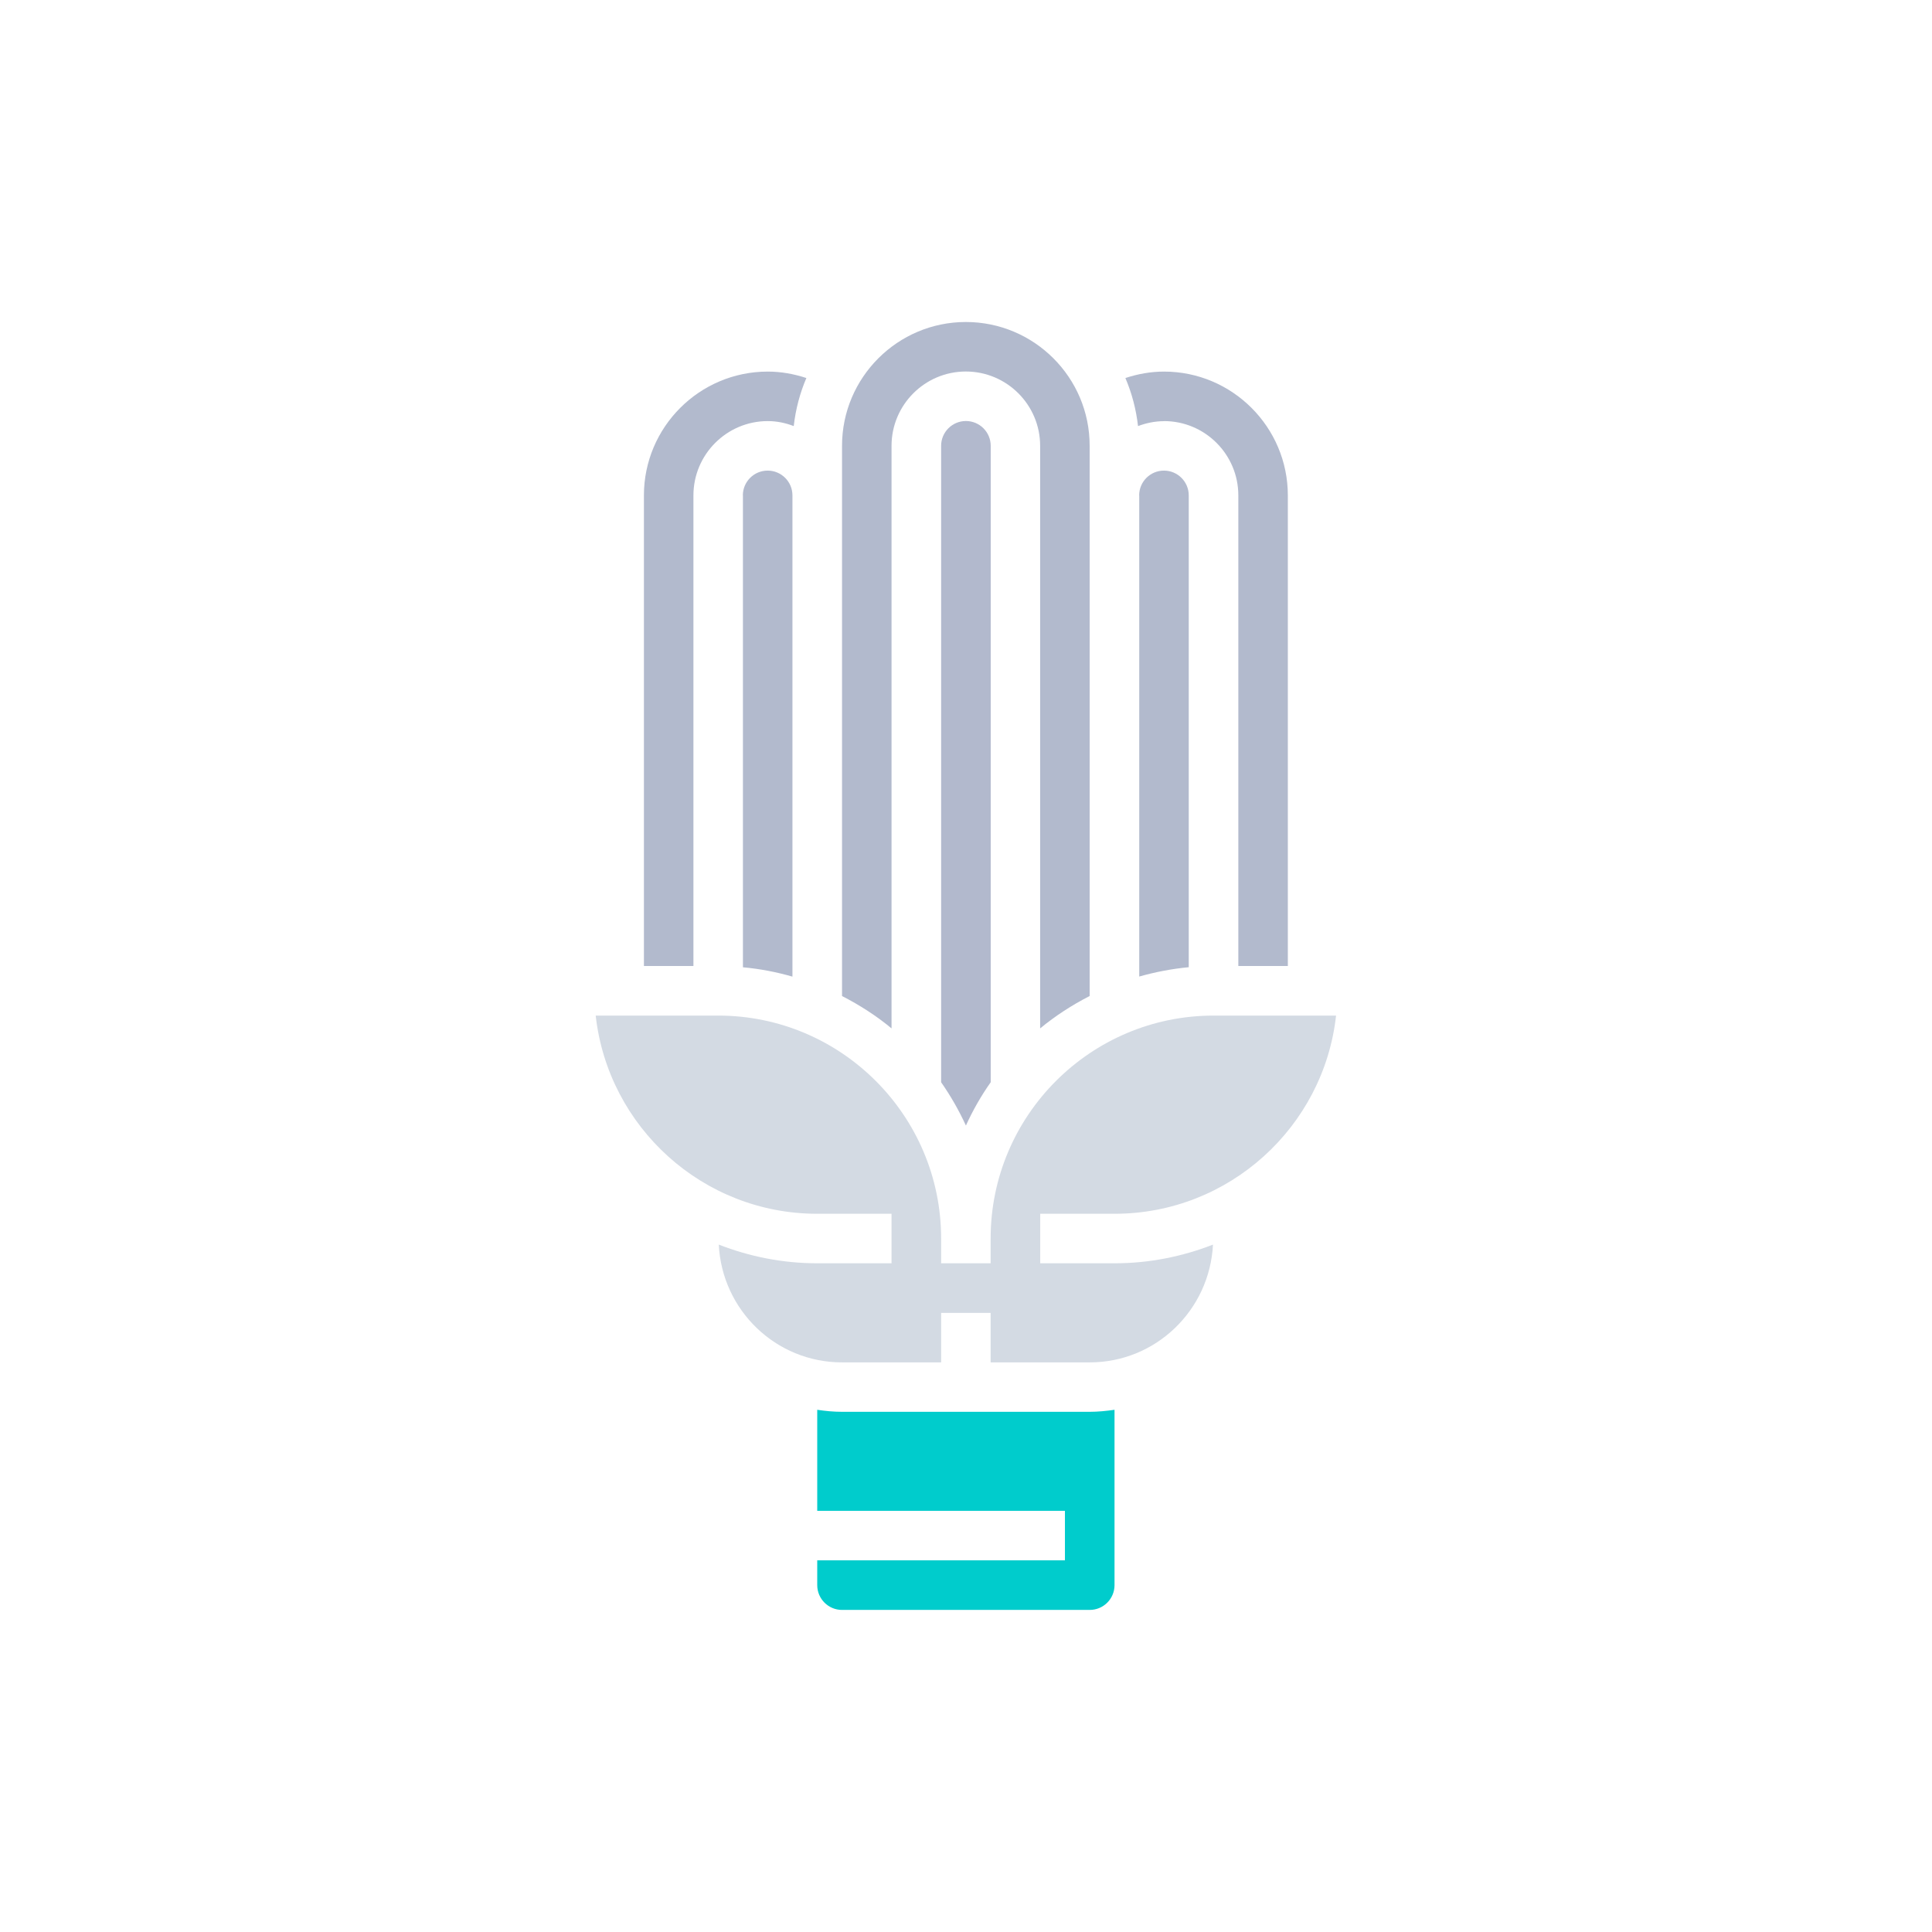
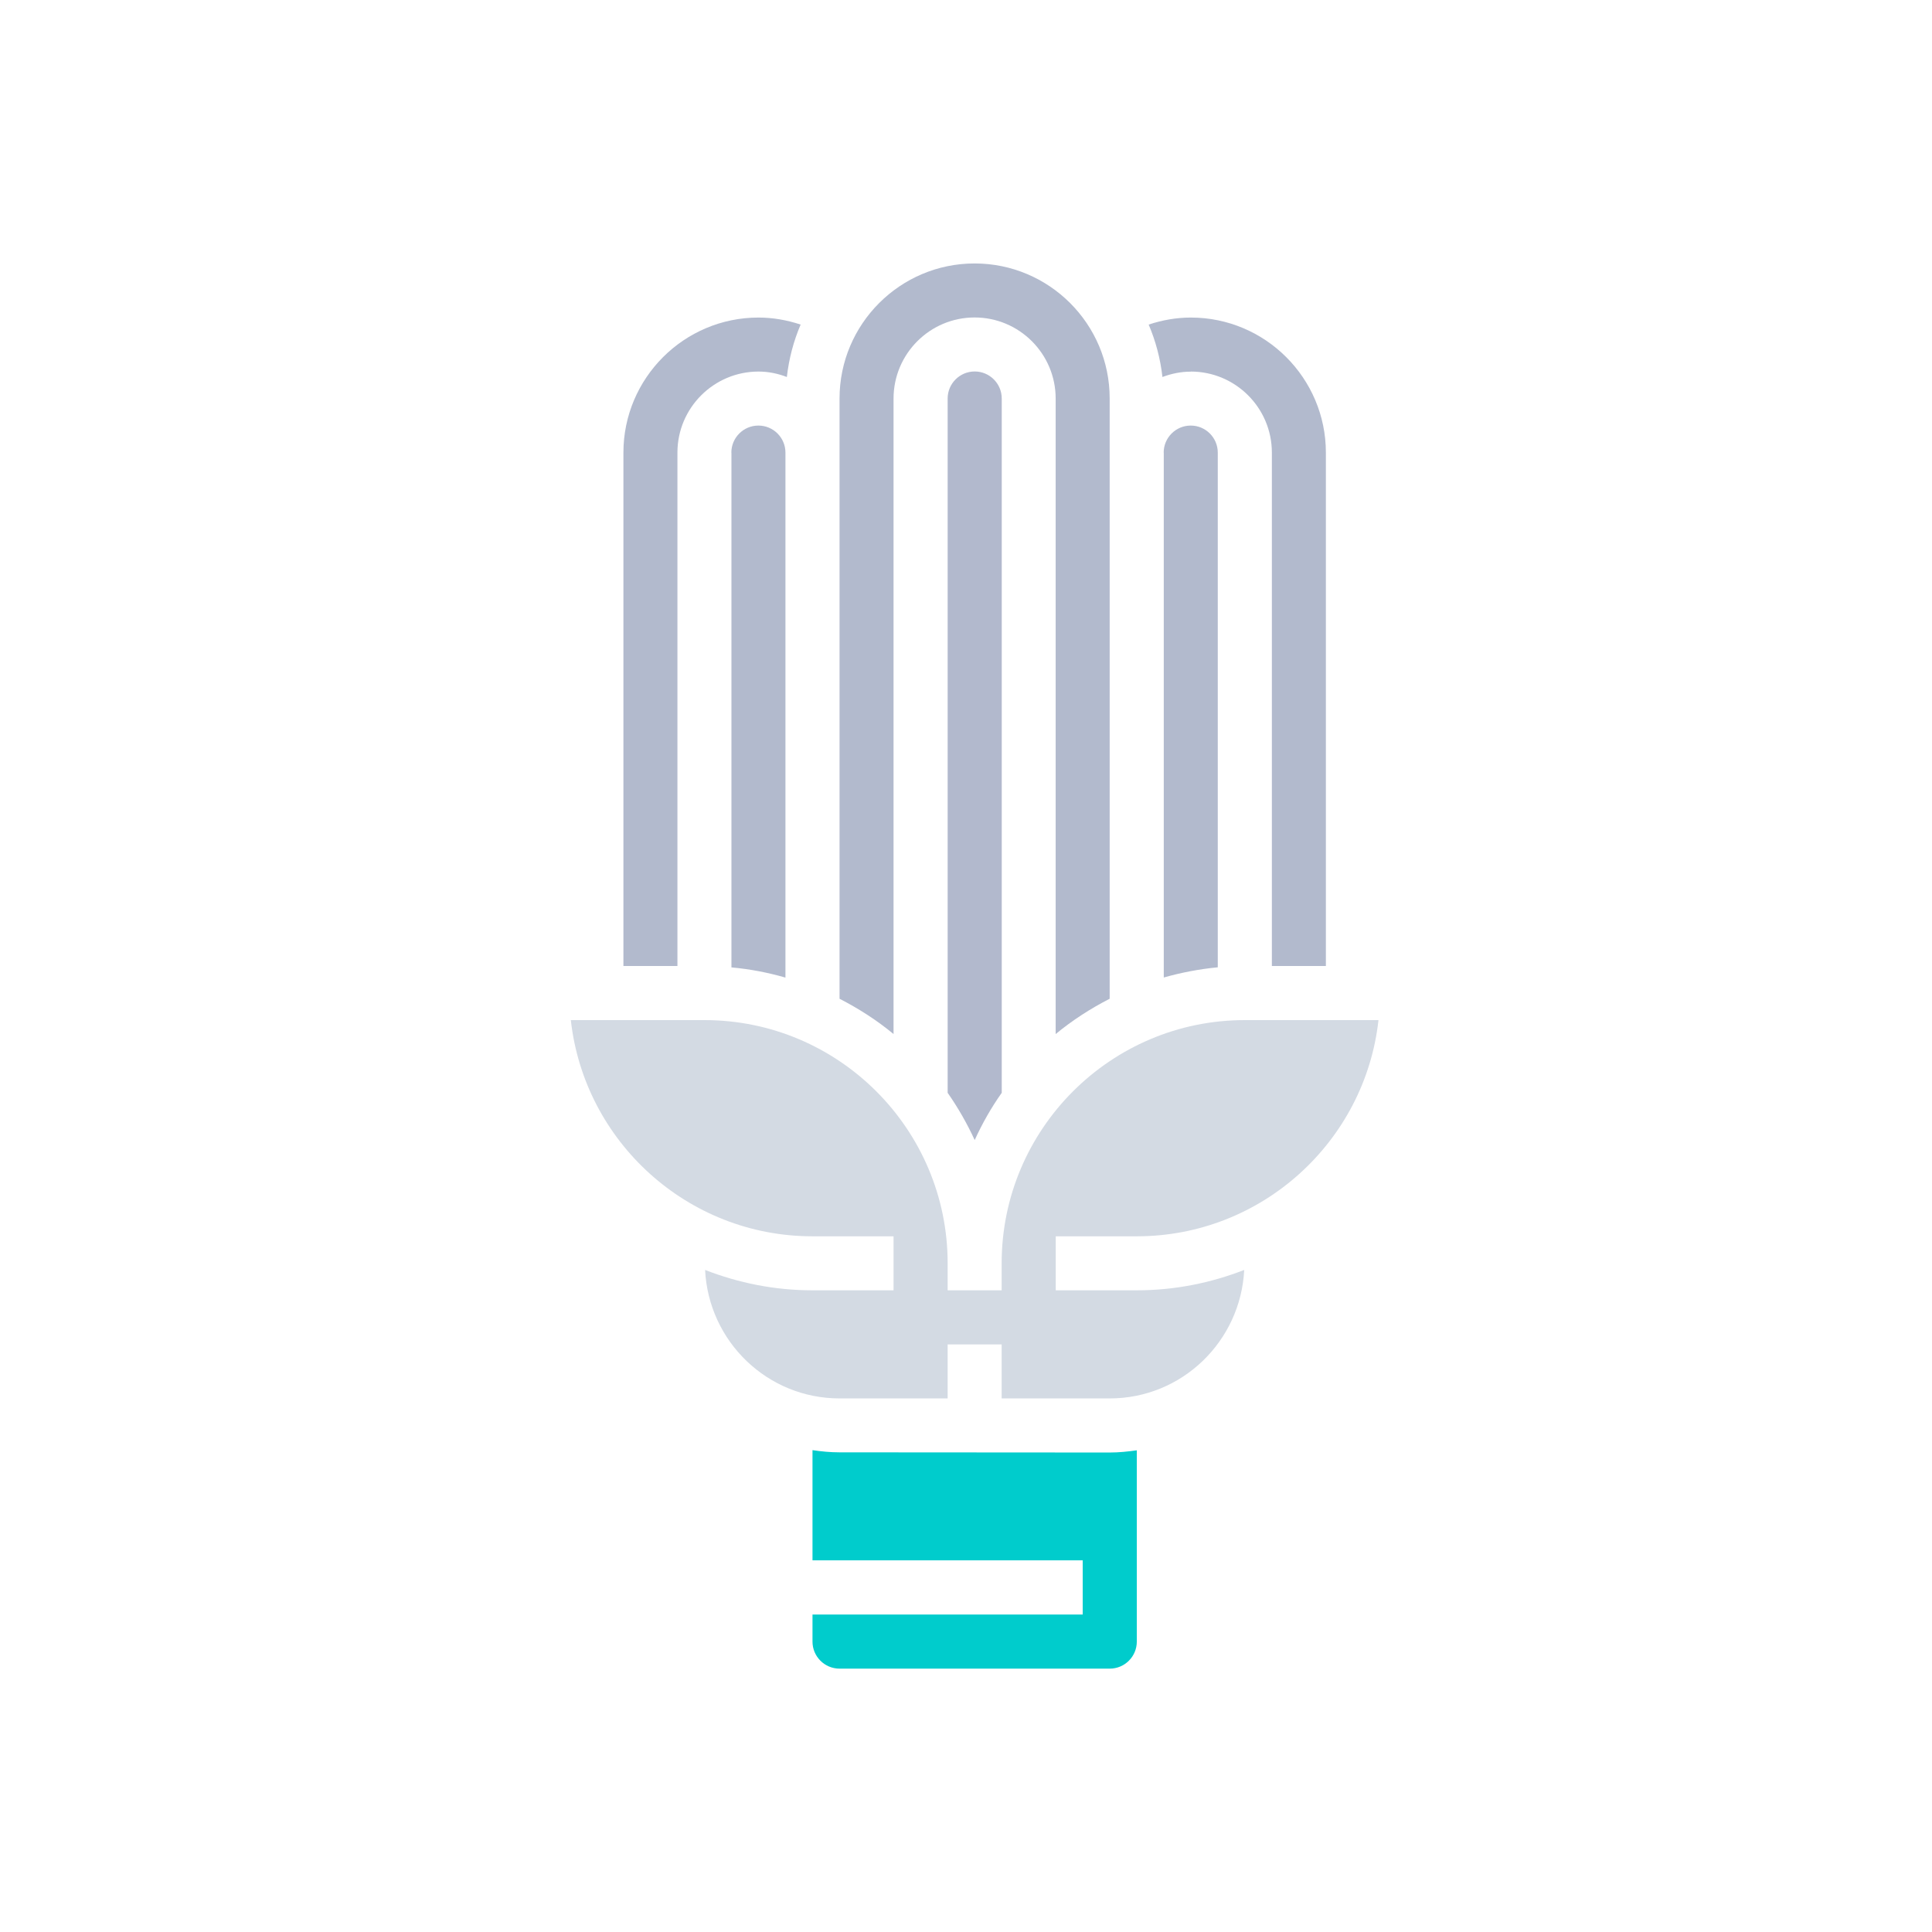
- <svg xmlns="http://www.w3.org/2000/svg" viewBox="0 0 24 24" width="24" height="24" version="1.1" id="svg8">
+ <svg xmlns="http://www.w3.org/2000/svg" viewBox="0 0 22 22" version="1.1" id="svg6">
  <defs id="defs3051">
    <style type="text/css" id="current-color-scheme">
      .ColorScheme-Text {
        color:#eff0f1;
      }
      </style>
  </defs>
-   <path d="m 14.152,6.154 v 5.977 c 0.198,-0.056 0.404,-0.096 0.615,-0.116 V 6.154 c 0,-0.17 -0.138,-0.308 -0.308,-0.308 -0.17,0 -0.308,0.138 -0.308,0.308 z" id="path12-0-2" style="fill:#b2bacd;fill-opacity:1;stroke-width:0.308" />
-   <path d="m 10.46,17.538 c -0.105,0 -0.207,-0.01 -0.308,-0.025 v 1.255 h 3.077 v 0.615 h -3.077 v 0.308 c 0,0.17 0.138,0.308 0.308,0.308 h 3.077 c 0.17,0 0.308,-0.138 0.308,-0.308 v -2.178 c -0.101,0.014 -0.203,0.025 -0.308,0.025 z" id="path14-6-0" style="fill:#00cccc;fill-opacity:1;stroke-width:0.308" />
-   <path d="m 14.46,5.231 c 0.509,0 0.923,0.414 0.923,0.923 V 12 h 0.615 V 6.154 c 0,-0.848 -0.69,-1.538 -1.538,-1.538 -0.164,0 -0.326,0.029 -0.48,0.08 0.08,0.187 0.133,0.387 0.157,0.597 0.101,-0.038 0.209,-0.061 0.323,-0.061 z" id="path16-2-2" style="fill:#b2bacd;fill-opacity:1;stroke-width:0.308" />
-   <path d="m 11.075,5.538 c 0,-0.509 0.414,-0.923 0.923,-0.923 0.509,0 0.923,0.414 0.923,0.923 v 7.237 c 0.189,-0.156 0.396,-0.29 0.615,-0.402 V 5.538 C 13.537,4.69 12.847,4 11.998,4 11.15,4 10.46,4.69 10.46,5.538 v 6.835 c 0.22,0.113 0.427,0.246 0.615,0.402 z" id="path18-6-3" style="fill:#b2bacd;fill-opacity:1;stroke-width:0.308" />
-   <path d="m 12.306,15.385 v 0.308 H 11.691 v -0.308 c 0,-1.527 -1.242,-2.769 -2.769,-2.769 H 7.4 c 0.154,1.383 1.329,2.462 2.752,2.462 h 0.923 v 0.615 h -0.923 c -0.432,0 -0.843,-0.084 -1.223,-0.232 0.04,0.813 0.708,1.463 1.531,1.463 h 1.231 v -0.615 h 0.615 v 0.615 h 1.231 c 0.822,0 1.49,-0.65 1.531,-1.463 -0.38,0.148 -0.791,0.232 -1.223,0.232 h -0.923 v -0.615 h 0.923 c 1.423,0 2.599,-1.079 2.752,-2.462 h -1.522 c -1.527,0 -2.769,1.242 -2.769,2.769 z" id="path20-1-7" style="fill:#d3dae3;fill-opacity:1;stroke-width:0.308" />
-   <path d="m 9.229,6.154 v 5.862 c 0.212,0.019 0.417,0.059 0.615,0.116 V 6.154 c 0,-0.17 -0.138,-0.308 -0.308,-0.308 -0.17,0 -0.308,0.138 -0.308,0.308 z" id="path22-8-5" style="fill:#b2bacd;fill-opacity:1;stroke-width:0.308" />
-   <path d="m 11.691,5.538 v 7.906 c 0.118,0.169 0.221,0.349 0.308,0.538 0.086,-0.189 0.189,-0.37 0.308,-0.538 V 5.538 c 0,-0.17 -0.138,-0.308 -0.308,-0.308 -0.17,0 -0.308,0.138 -0.308,0.308 z" id="path24-3-9" style="fill:#b2b9cd;fill-opacity:1;stroke-width:0.308" />
-   <path d="m 8.614,6.154 c 0,-0.509 0.414,-0.923 0.923,-0.923 0.114,0 0.222,0.023 0.323,0.062 0.024,-0.21 0.077,-0.41 0.157,-0.597 -0.154,-0.051 -0.316,-0.08 -0.48,-0.08 -0.848,0 -1.538,0.69 -1.538,1.538 V 12 h 0.615 z" id="path26-7-2" style="fill:#b2bacd;fill-opacity:1;stroke-width:0.308" />
+   <path d="m 13.252,5.154 v 5.977 c 0.198,-0.056 0.404,-0.096 0.615,-0.116 V 5.154 c 0,-0.17 -0.138,-0.308 -0.308,-0.308 -0.17,0 -0.308,0.138 -0.308,0.308 z" id="path12-0-2" style="fill:#b2bacd;fill-opacity:1;stroke-width:0.308" />
+   <path d="m 9.56,16.538 c -0.105,0 -0.207,-0.01 -0.308,-0.025 v 1.255 h 3.077 V 18.385 H 9.252 v 0.308 c 0,0.17 0.138,0.308 0.308,0.308 h 3.077 c 0.17,0 0.308,-0.138 0.308,-0.308 v -2.178 c -0.101,0.014 -0.203,0.025 -0.308,0.025 z" id="path14-6-0" style="fill:#00cccc;fill-opacity:1;stroke-width:0.308" />
+   <path d="m 13.56,4.231 c 0.509,0 0.923,0.414 0.923,0.923 V 11 h 0.615 V 5.154 c 0,-0.848 -0.69,-1.538 -1.538,-1.538 -0.164,0 -0.326,0.029 -0.48,0.08 0.08,0.187 0.133,0.387 0.157,0.597 0.101,-0.038 0.209,-0.061 0.323,-0.061 z" id="path16-2-2" style="fill:#b2bacd;fill-opacity:1;stroke-width:0.308" />
+   <path d="m 10.175,4.538 c 0,-0.509 0.414,-0.923 0.923,-0.923 0.509,0 0.923,0.414 0.923,0.923 v 7.237 c 0.189,-0.156 0.396,-0.29 0.615,-0.402 V 4.538 C 12.637,3.69 11.947,3 11.098,3 10.25,3 9.56,3.69 9.56,4.538 v 6.835 c 0.22,0.113 0.427,0.246 0.615,0.402 z" id="path18-6-3" style="fill:#b2bacd;fill-opacity:1;stroke-width:0.308" />
+   <path d="m 11.406,14.385 v 0.308 H 10.791 v -0.308 c 0,-1.527 -1.242,-2.769 -2.769,-2.769 H 6.5 c 0.154,1.383 1.329,2.462 2.752,2.462 h 0.923 v 0.615 H 9.252 c -0.432,0 -0.843,-0.084 -1.223,-0.232 0.04,0.813 0.708,1.463 1.531,1.463 h 1.231 v -0.615 h 0.615 v 0.615 h 1.231 c 0.822,0 1.49,-0.65 1.531,-1.463 -0.38,0.148 -0.791,0.232 -1.223,0.232 h -0.923 v -0.615 h 0.923 c 1.423,0 2.599,-1.079 2.752,-2.462 h -1.522 c -1.527,0 -2.769,1.242 -2.769,2.769 z" id="path20-1-7" style="fill:#d3dae3;fill-opacity:1;stroke-width:0.308" />
+   <path d="m 8.329,5.154 v 5.862 c 0.212,0.019 0.417,0.059 0.615,0.116 V 5.154 c 0,-0.17 -0.138,-0.308 -0.308,-0.308 -0.17,0 -0.308,0.138 -0.308,0.308 z" id="path22-8-5" style="fill:#b2bacd;fill-opacity:1;stroke-width:0.308" />
+   <path d="m 10.791,4.538 v 7.906 c 0.118,0.169 0.221,0.349 0.308,0.538 0.086,-0.189 0.189,-0.37 0.308,-0.538 V 4.538 c 0,-0.17 -0.138,-0.308 -0.308,-0.308 -0.17,0 -0.308,0.138 -0.308,0.308 z" id="path24-3-9" style="fill:#b2b9cd;fill-opacity:1;stroke-width:0.308" />
+   <path d="m 7.714,5.154 c 0,-0.509 0.414,-0.923 0.923,-0.923 0.114,0 0.222,0.023 0.323,0.062 0.024,-0.21 0.077,-0.41 0.157,-0.597 -0.154,-0.051 -0.316,-0.08 -0.48,-0.08 -0.848,0 -1.538,0.69 -1.538,1.538 V 11 h 0.615 z" id="path26-7-2" style="fill:#b2bacd;fill-opacity:1;stroke-width:0.308" />
</svg>
